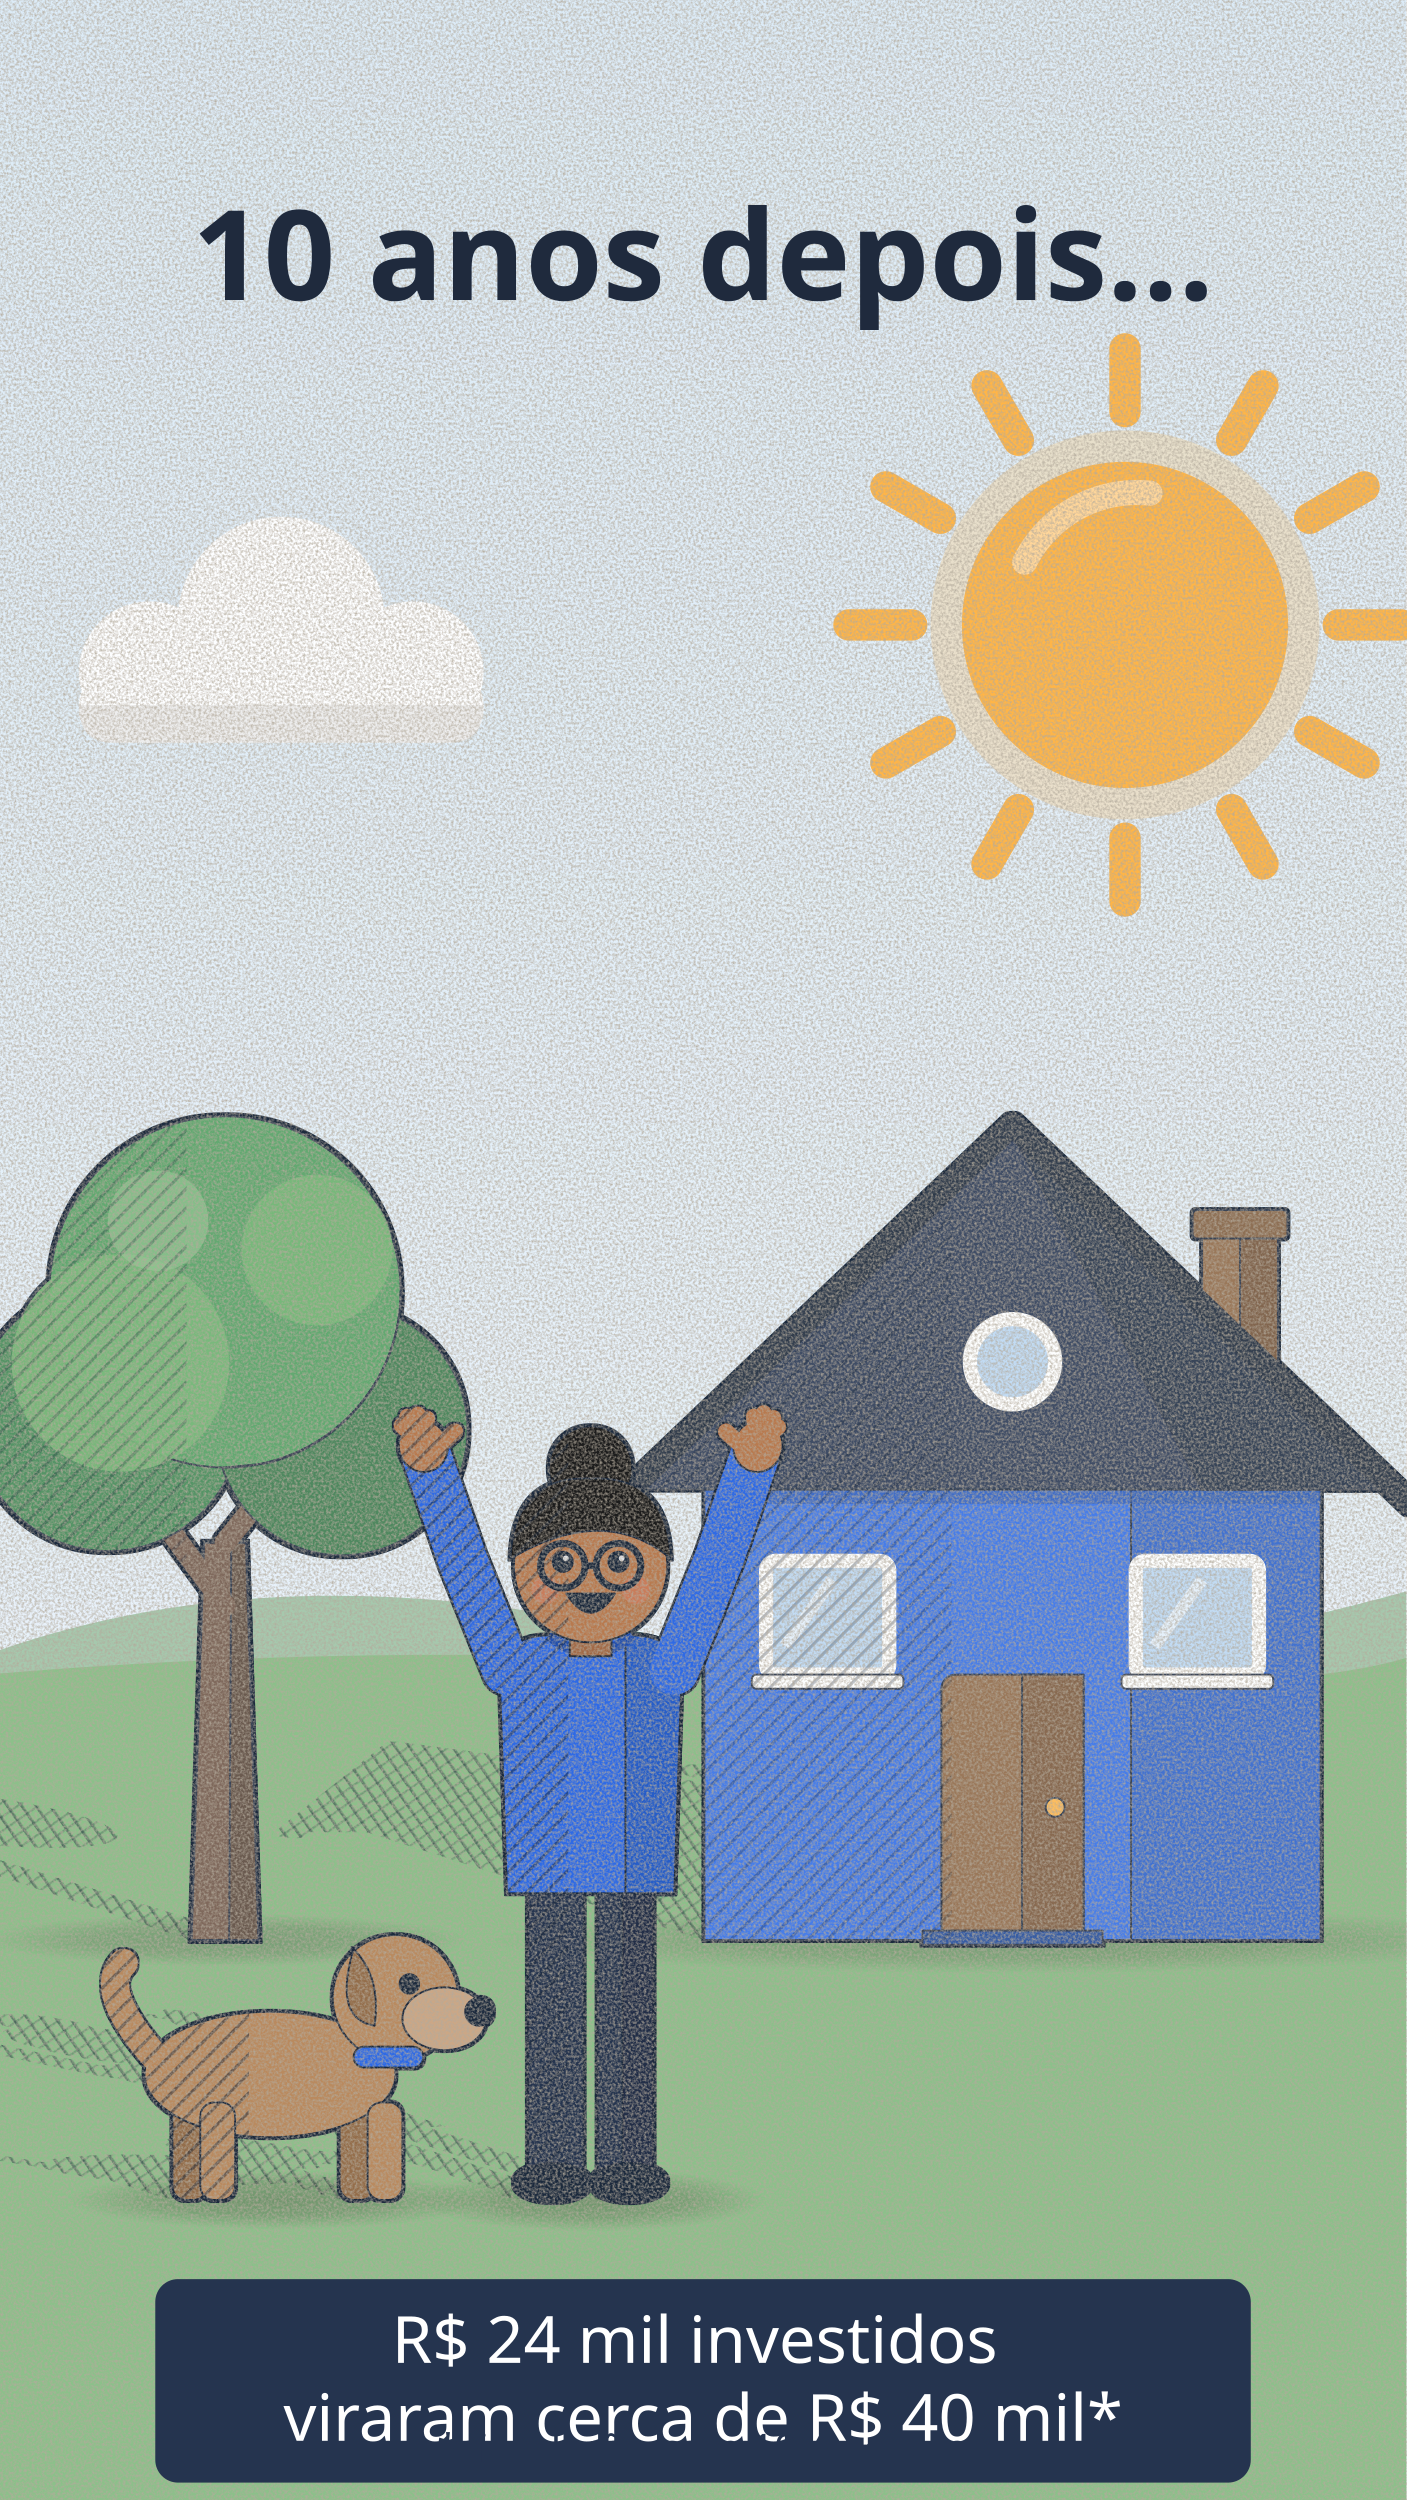
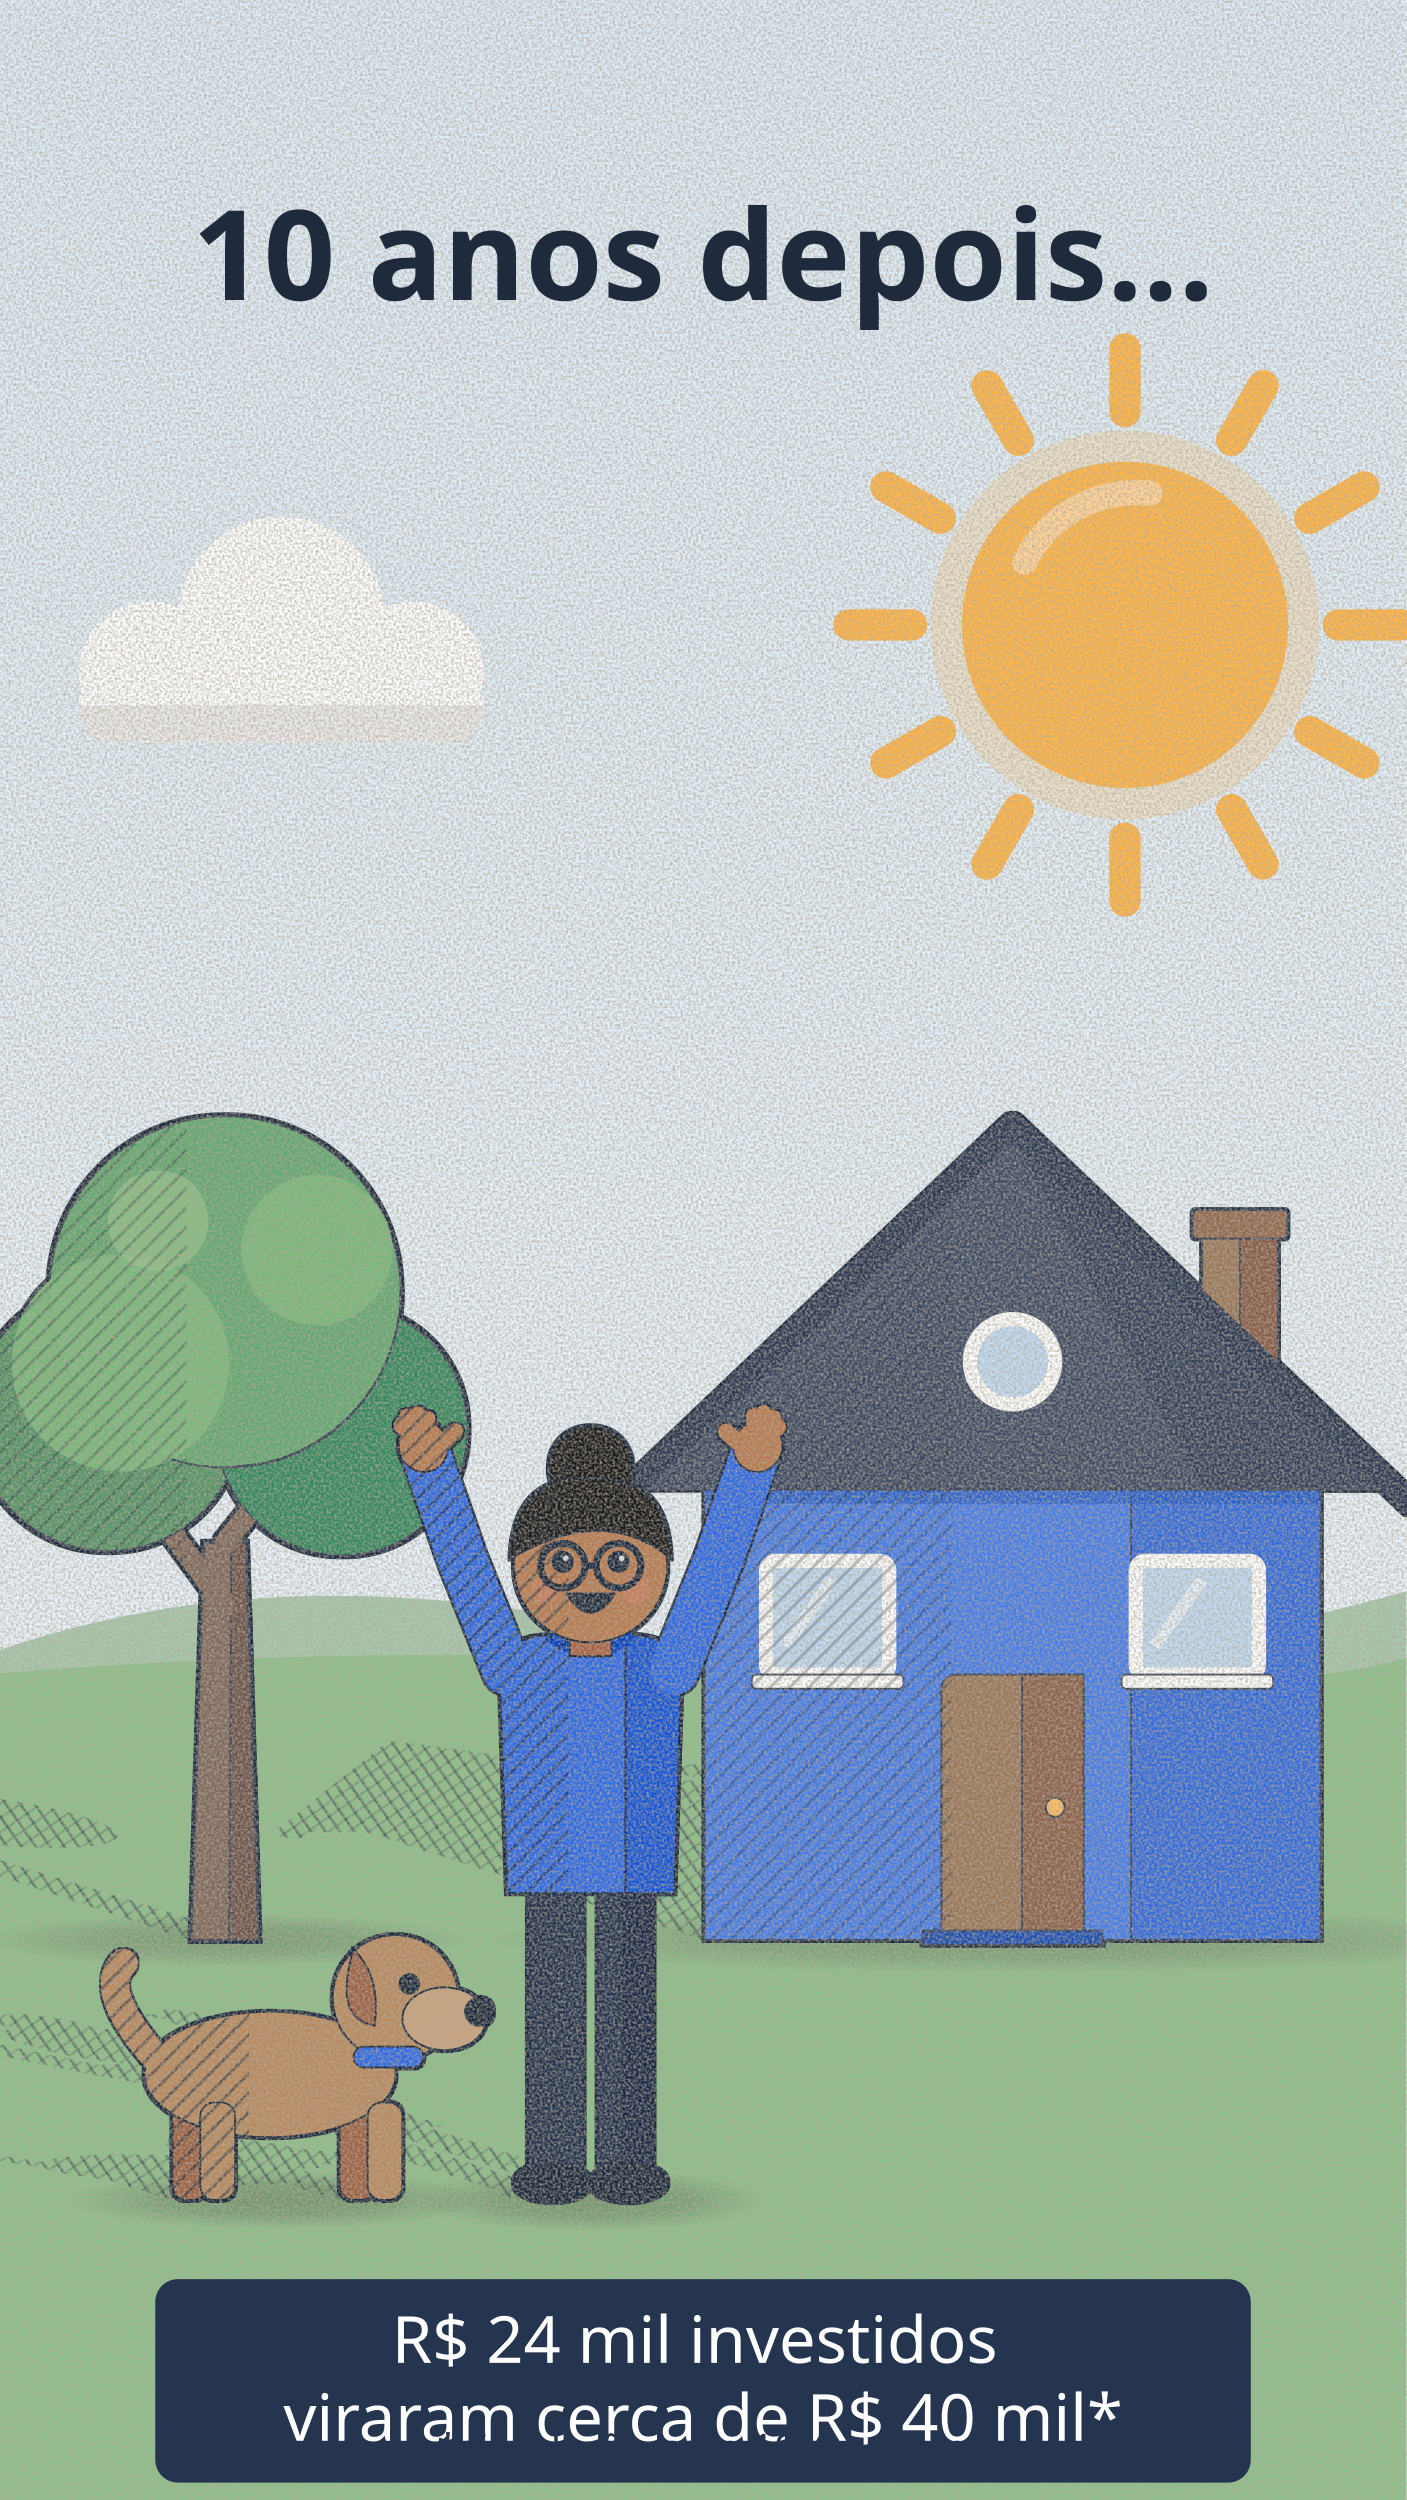
<svg xmlns="http://www.w3.org/2000/svg" width="720" height="1280" viewBox="0 0 720 1280">
  <defs>
    <linearGradient id="sky" x1="0" y1="0" x2="0" y2="1">
      <stop offset="0" stop-color="#DCEBF7" />
      <stop offset="1" stop-color="#EEF5FB" />
    </linearGradient>
    <radialGradient id="cshadow">
      <stop offset="0" stop-color="rgb(40,30,30)" stop-opacity="0.27" />
      <stop offset="0.55" stop-color="rgb(40,30,30)" stop-opacity="0.198" />
      <stop offset="1" stop-color="rgb(40,30,30)" stop-opacity="0" />
    </radialGradient>
    <filter id="hazeFar" color-interpolation-filters="sRGB">
      <feColorMatrix type="matrix" values="0.68 0 0 0 0.299 0 0.68 0 0 0.307 0 0 0.68 0 0.315 0 0 0 1 0" />
    </filter>
    <filter id="hazeMid" color-interpolation-filters="sRGB">
      <feColorMatrix type="matrix" values="0.87 0 0 0 0.121 0 0.87 0 0 0.125 0 0 0.87 0 0.128 0 0 0 1 0" />
    </filter>
-     <linearGradient id="lgShade" x1="1" y1="0" x2="0" y2="0.35">
+     <linearGradient id="lgLight" x1="1" y1="0" x2="0" y2="0.35">
      <stop offset="0" stop-color="#FFF4DE" stop-opacity="0.156" />
      <stop offset="0.42" stop-color="#FFF4DE" stop-opacity="0" />
+     </linearGradient>
+     <linearGradient id="lgShade" x1="1" y1="0" x2="0" y2="0.35">
      <stop offset="0.6" stop-color="rgb(40,30,30)" stop-opacity="0" />
      <stop offset="1" stop-color="rgb(40,30,30)" stop-opacity="0.300" />
    </linearGradient>
    <linearGradient id="lgAO" x1="0" y1="0" x2="0" y2="1">
      <stop offset="0.72" stop-color="rgb(40,30,30)" stop-opacity="0" />
      <stop offset="1" stop-color="rgb(40,30,30)" stop-opacity="0.192" />
    </linearGradient>
    <filter id="toWhite" color-interpolation-filters="sRGB">
      <feColorMatrix values="0 0 0 0 1 0 0 0 0 1 0 0 0 0 1 0 0 0 1 0" />
    </filter>
    <filter id="castF" x="-30%" y="-30%" width="160%" height="160%" color-interpolation-filters="sRGB">
      <feColorMatrix values="0 0 0 0 0.157 0 0 0 0 0.118 0 0 0 0 0.118 0 0 0 1 0" />
      <feGaussianBlur stdDeviation="3.8" />
    </filter>
    <clipPath id="groundClip">
      <rect y="844.8" width="720" height="1280" />
    </clipPath>
    <radialGradient id="glow" cx="0.8" cy="0.15" r="0.75">
      <stop offset="0" stop-color="#FFF4DE" stop-opacity="0.330" />
      <stop offset="1" stop-color="#FFF4DE" stop-opacity="0" />
    </radialGradient>
    <linearGradient id="falloff" x1="1" y1="0" x2="0" y2="0">
      <stop offset="0.35" stop-color="rgb(40,30,30)" stop-opacity="0" />
      <stop offset="1" stop-color="rgb(40,30,30)" stop-opacity="0.078" />
    </linearGradient>
    <pattern id="hatchP" width="7" height="7" patternUnits="userSpaceOnUse" patternTransform="rotate(45)">
      <rect x="0" y="0" width="1.5" height="7" fill="#1F2A3D" fill-opacity="0.5" />
    </pattern>
    <pattern id="hatchC" width="6" height="6" patternUnits="userSpaceOnUse" patternTransform="rotate(-35)">
      <rect x="0" y="0" width="1.4" height="6" fill="#1F2A3D" fill-opacity="0.42" />
      <rect x="0" y="0" width="6" height="1.2" fill="#1F2A3D" fill-opacity="0.22" />
    </pattern>
    <radialGradient id="vignette" cx="0.5" cy="0.5" r="0.75">
      <stop offset="0.6" stop-color="rgb(40,30,30)" stop-opacity="0" />
      <stop offset="1" stop-color="rgb(40,30,30)" stop-opacity="0.102" />
    </radialGradient>
  </defs>
  <rect width="720" height="1280" fill="url(#sky)" />
  <path d="M0 844.8 Q144 794.8 324 834.8 T720 814.8 L720 1280 L0 1280 Z" fill="#6FA56E" fill-opacity="0.55" stroke-opacity="0.55" />
  <path d="M0 856.8 Q216 838.8 432 854.8 T720 848.8 L720 1280 L0 1280 Z" fill="#8CC08A" />
  <mask id="castM" maskUnits="userSpaceOnUse" x="0" y="0" width="720" height="1280">
    <g filter="url(#toWhite)">
      <use href="#b_casa" transform="translate(518.4 993.3) matrix(1 0 0.750 0.24 0 0) scale(2.427)" />
      <use href="#b_arv" transform="translate(115.2 993.3) matrix(1 0 0.750 0.24 0 0) scale(2.141)" />
      <use href="#b_eu" transform="translate(302.4 1126.4) matrix(1 0 0.750 0.24 0 0) scale(3.569)" />
      <use href="#b_rex" transform="translate(141.8 1126.4) matrix(1 0 0.750 0.24 0 0) scale(3.569)" />
    </g>
  </mask>
  <g clip-path="url(#groundClip)">
    <rect width="720" height="1280" fill="url(#hatchC)" mask="url(#castM)" />
  </g>
-   <g id="sol" transform="translate(576.0 464.5) scale(3.212)">
-     <g id="b_sol">
-       <circle cx="0" cy="-45" r="31" fill="#FFB547" fill-opacity="0.25" stroke-opacity="0.25" />
-       <path d="M34 -45 L44 -45" stroke="#FFB547" stroke-width="5" stroke-linecap="round" />
-       <path d="M29.44 -28 L38.11 -23" stroke="#FFB547" stroke-width="5" stroke-linecap="round" />
-       <path d="M17 -15.56 L22 -6.89" stroke="#FFB547" stroke-width="5" stroke-linecap="round" />
-       <path d="M0 -11 L0 -1" stroke="#FFB547" stroke-width="5" stroke-linecap="round" />
-       <path d="M-17 -15.56 L-22 -6.89" stroke="#FFB547" stroke-width="5" stroke-linecap="round" />
-       <path d="M-29.44 -28 L-38.11 -23" stroke="#FFB547" stroke-width="5" stroke-linecap="round" />
-       <path d="M-34 -45 L-44 -45" stroke="#FFB547" stroke-width="5" stroke-linecap="round" />
-       <path d="M-29.44 -62 L-38.11 -67" stroke="#FFB547" stroke-width="5" stroke-linecap="round" />
-       <path d="M-17 -74.44 L-22 -83.11" stroke="#FFB547" stroke-width="5" stroke-linecap="round" />
-       <path d="M0 -79 L0 -89" stroke="#FFB547" stroke-width="5" stroke-linecap="round" />
-       <path d="M17 -74.44 L22 -83.11" stroke="#FFB547" stroke-width="5" stroke-linecap="round" />
-       <path d="M29.44 -62 L38.11 -67" stroke="#FFB547" stroke-width="5" stroke-linecap="round" />
-       <circle cx="0" cy="-45" r="26" fill="#FFB547" />
-       <path d="M-16 -55 A20 20 0 0 1 4 -66" stroke="#ffd69a" stroke-width="4" fill="none" stroke-linecap="round" />
-     </g>
-   </g>
-   <g id="nuvem" transform="translate(144.0 380.2) scale(2.409)">
-     <g id="b_nuvem">
-       <g fill="#FFFFFF" opacity="0.94">
-         <circle cx="-28" cy="-15" r="15" />
-         <circle cx="0" cy="-26" r="22" />
-         <circle cx="28" cy="-15" r="15" />
-         <rect x="-43" y="-15" width="86" height="15" rx="7" />
-       </g>
-       <path d="M-43 -8 Q-43 0 -36 0 L36 0 Q43 0 43 -8 Z" fill="#ebebeb" fill-opacity="0.9" stroke-opacity="0.9" />
+   <g style="isolation: isolate;">
+     <g id="sol" transform="translate(576.0 464.5) scale(3.212)">
+       <g id="b_sol">
+         <circle cx="0" cy="-45" r="31" fill="#FFB547" fill-opacity="0.25" stroke-opacity="0.25" />
+         <path d="M34 -45 L44 -45" stroke="#FFB547" stroke-width="5" stroke-linecap="round" />
+         <path d="M29.44 -28 L38.11 -23" stroke="#FFB547" stroke-width="5" stroke-linecap="round" />
+         <path d="M17 -15.56 L22 -6.89" stroke="#FFB547" stroke-width="5" stroke-linecap="round" />
+         <path d="M0 -11 L0 -1" stroke="#FFB547" stroke-width="5" stroke-linecap="round" />
+         <path d="M-17 -15.56 L-22 -6.89" stroke="#FFB547" stroke-width="5" stroke-linecap="round" />
+         <path d="M-29.44 -28 L-38.11 -23" stroke="#FFB547" stroke-width="5" stroke-linecap="round" />
+         <path d="M-34 -45 L-44 -45" stroke="#FFB547" stroke-width="5" stroke-linecap="round" />
+         <path d="M-29.44 -62 L-38.11 -67" stroke="#FFB547" stroke-width="5" stroke-linecap="round" />
+         <path d="M-17 -74.44 L-22 -83.11" stroke="#FFB547" stroke-width="5" stroke-linecap="round" />
+         <path d="M0 -79 L0 -89" stroke="#FFB547" stroke-width="5" stroke-linecap="round" />
+         <path d="M17 -74.44 L22 -83.11" stroke="#FFB547" stroke-width="5" stroke-linecap="round" />
+         <path d="M29.44 -62 L38.11 -67" stroke="#FFB547" stroke-width="5" stroke-linecap="round" />
+         <circle cx="0" cy="-45" r="26" fill="#FFB547" />
+         <path d="M-16 -55 A20 20 0 0 1 4 -66" stroke="#FFD397" stroke-width="4" fill="none" stroke-linecap="round" />
+       </g>
+     </g>
+   </g>
+   <g style="isolation: isolate;">
+     <g id="nuvem" transform="translate(144.0 380.2) scale(2.409)">
+       <g id="b_nuvem">
+         <g fill="#FFFFFF" opacity="0.94">
+           <circle cx="-28" cy="-15" r="15" />
+           <circle cx="0" cy="-26" r="22" />
+           <circle cx="28" cy="-15" r="15" />
+           <rect x="-43" y="-15" width="86" height="15" rx="7" />
+         </g>
+         <path d="M-43 -8 Q-43 0 -36 0 L36 0 Q43 0 43 -8 Z" fill="#E8E8E8" fill-opacity="0.9" stroke-opacity="0.9" />
+       </g>
    </g>
  </g>
  <g transform="translate(518.4 993.3) scale(2.427)" filter="url(#hazeMid)">
    <ellipse cx="0" cy="0" rx="110.0" ry="7.0" fill="url(#cshadow)" />
  </g>
-   <filter id="ol_casa" x="-15%" y="-15%" width="130%" height="130%">
-     <feMorphology in="SourceAlpha" operator="dilate" radius="0.989" result="d" />
-     <feFlood flood-color="#1F2A3D" />
-     <feComposite in2="d" operator="in" result="o" />
-     <feMerge>
-       <feMergeNode in="o" />
-       <feMergeNode in="SourceGraphic" />
-     </feMerge>
-   </filter>
-   <g filter="url(#ol_casa)">
-     <g id="casa" transform="translate(518.4 993.3) scale(2.427)" filter="url(#hazeMid)">
-       <g id="b_casa">
-         <g stroke="#1F2A3D" stroke-width="0.412" stroke-linejoin="round">
-           <rect x="40" y="-150" width="16" height="32" rx="0" fill="#8E6542" />
-           <rect x="48" y="-150" width="8" height="32" rx="0" fill="#725135" />
-           <rect x="38" y="-154" width="20" height="6" rx="1" fill="#805b3b" />
-           <rect x="-65" y="-100" width="130" height="100" rx="0" fill="#2E6BE6" />
-           <rect x="25" y="-100" width="40" height="100" rx="0" fill="#285eca" />
-           <path d="M-65 -100 L65 -100 L65 -92 L-65 -92 Z" fill="#214da6" fill-opacity="0.6" stroke-opacity="0.6" stroke="none" />
-           <path d="M-80 -95 L0 -170 L80 -95 Z" fill="#25344F" />
-           <path d="M0 -170 L80 -95 L40 -95 Z" fill="#1e2b41" />
-           <path d="M-84 -92 L0 -172 L84 -92" stroke="#1a2437" stroke-width="5" fill="none" stroke-linejoin="round" stroke-linecap="round" />
-           <rect x="-15" y="-56" width="30" height="56" rx="3" fill="#8E6542" />
-           <rect x="2" y="-56" width="13" height="56" rx="0" fill="#795638" />
-           <circle cx="9" cy="-28" r="2" fill="#FFB547" />
-           <rect x="-19" y="-2" width="38" height="3" rx="0" fill="#1e4696" />
-           <rect x="-52" y="-80" width="26" height="24" rx="2" fill="#BCD7F2" stroke="#FFFFFF" stroke-width="3" />
-           <path d="M-48 -62 L-38 -76" stroke="#FFFFFF" stroke-width="2.5" fill-opacity="0.6" stroke-opacity="0.6" />
-           <rect x="-55" y="-56" width="32" height="3" rx="1" fill="#FFFFFF" />
-           <rect x="26" y="-80" width="26" height="24" rx="2" fill="#BCD7F2" stroke="#FFFFFF" stroke-width="3" />
-           <path d="M30 -62 L40 -76" stroke="#FFFFFF" stroke-width="2.5" fill-opacity="0.6" stroke-opacity="0.6" />
-           <rect x="23" y="-56" width="32" height="3" rx="1" fill="#FFFFFF" />
-           <circle cx="0" cy="-122" r="9" fill="#BCD7F2" stroke="#FFFFFF" stroke-width="3" />
-         </g>
-       </g>
-     </g>
-   </g>
-   <mask id="mk_casa" maskUnits="userSpaceOnUse" x="246.6" y="483.7" width="543.6" height="509.6">
-     <use href="#b_casa" transform="translate(518.4 993.3) scale(2.427)" filter="url(#toWhite)" />
-   </mask>
-   <g mask="url(#mk_casa)" opacity="0.6">
-     <rect x="246.6" y="483.7" width="240.7" height="509.6" fill="url(#hatchP)" />
+   <g style="isolation: isolate;">
+     <filter id="ol_casa" x="-15%" y="-15%" width="130%" height="130%">
+       <feMorphology in="SourceAlpha" operator="dilate" radius="0.989" result="d" />
+       <feFlood flood-color="#1F2A3D" />
+       <feComposite in2="d" operator="in" result="o" />
+       <feMerge>
+         <feMergeNode in="o" />
+         <feMergeNode in="SourceGraphic" />
+       </feMerge>
+     </filter>
+     <g filter="url(#ol_casa)">
+       <g id="casa" transform="translate(518.4 993.3) scale(2.427)" filter="url(#hazeMid)">
+         <g id="b_casa">
+           <g stroke="#1F2A3D" stroke-width="0.412" stroke-linejoin="round">
+             <rect x="40" y="-150" width="16" height="32" rx="0" fill="#8E6542" />
+             <rect x="48" y="-150" width="8" height="32" rx="0" fill="#794630" />
+             <rect x="38" y="-154" width="20" height="6" rx="1" fill="#845538" />
+             <rect x="-65" y="-100" width="130" height="100" rx="0" fill="#2E6BE6" />
+             <rect x="25" y="-100" width="40" height="100" rx="0" fill="#1957D7" />
+             <path d="M-65 -100 L65 -100 L65 -92 L-65 -92 Z" fill="#003EBC" fill-opacity="0.6" stroke-opacity="0.6" stroke="none" />
+             <path d="M-80 -95 L0 -170 L80 -95 Z" fill="#25344F" />
+             <path d="M0 -170 L80 -95 L40 -95 Z" fill="#182743" />
+             <path d="M-84 -92 L0 -172 L84 -92" stroke="#101F3B" stroke-width="5" fill="none" stroke-linejoin="round" stroke-linecap="round" />
+             <rect x="-15" y="-56" width="30" height="56" rx="3" fill="#8E6542" />
+             <rect x="2" y="-56" width="13" height="56" rx="0" fill="#7E4E34" />
+             <circle cx="9" cy="-28" r="2" fill="#FFB547" />
+             <rect x="-19" y="-2" width="38" height="3" rx="0" fill="#0036A9" />
+             <rect x="-52" y="-80" width="26" height="24" rx="2" fill="#BCD7F2" stroke="#FFFFFF" stroke-width="3" />
+             <path d="M-48 -62 L-38 -76" stroke="#FFFFFF" stroke-width="2.5" fill-opacity="0.6" stroke-opacity="0.6" />
+             <rect x="-55" y="-56" width="32" height="3" rx="1" fill="#FFFFFF" />
+             <rect x="26" y="-80" width="26" height="24" rx="2" fill="#BCD7F2" stroke="#FFFFFF" stroke-width="3" />
+             <path d="M30 -62 L40 -76" stroke="#FFFFFF" stroke-width="2.5" fill-opacity="0.6" stroke-opacity="0.6" />
+             <rect x="23" y="-56" width="32" height="3" rx="1" fill="#FFFFFF" />
+             <circle cx="0" cy="-122" r="9" fill="#BCD7F2" stroke="#FFFFFF" stroke-width="3" />
+           </g>
+         </g>
+       </g>
+     </g>
+     <mask id="mk_casa" maskUnits="userSpaceOnUse" x="246.6" y="483.7" width="543.6" height="509.6">
+       <use href="#b_casa" transform="translate(518.4 993.3) scale(2.427)" filter="url(#toWhite)" />
+     </mask>
+     <g mask="url(#mk_casa)" opacity="0.6">
+       <rect x="246.6" y="483.7" width="240.7" height="509.6" fill="url(#hatchP)" />
+     </g>
  </g>
  <g transform="translate(115.2 993.3) scale(2.141)" filter="url(#hazeMid)">
    <ellipse cx="0" cy="0" rx="57.5" ry="6.3" fill="url(#cshadow)" />
  </g>
-   <filter id="ol_arv" x="-15%" y="-15%" width="130%" height="130%">
-     <feMorphology in="SourceAlpha" operator="dilate" radius="1.121" result="d" />
-     <feFlood flood-color="#1F2A3D" />
-     <feComposite in2="d" operator="in" result="o" />
-     <feMerge>
-       <feMergeNode in="o" />
-       <feMergeNode in="SourceGraphic" />
-     </feMerge>
-   </filter>
-   <g filter="url(#ol_arv)">
-     <g id="arv" transform="translate(115.2 993.3) scale(2.141)" filter="url(#hazeMid)">
-       <g id="b_arv">
-         <g stroke="#1F2A3D" stroke-width="0.467" stroke-linejoin="round">
-           <path d="M-8 0 L-5 -95 L5 -95 L8 0 Z" fill="#6E5444" />
-           <path d="M1 0 L1.5 -95 L5 -95 L8 0 Z" fill="#584336" />
-           <path d="M0 -80 L-22 -110 M0 -95 L20 -120" stroke="#6E5444" stroke-width="5" stroke-linecap="round" />
-           <circle cx="-28" cy="-125" r="32" fill="#3D8550" />
-           <circle cx="28" cy="-122" r="30" fill="#377848" />
-           <circle cx="0" cy="-155" r="42" fill="#4E9E5C" />
-           <path d="M0 -113 A42 42 0 0 0 42 -155 A42 42 0 0 1 10 -114 Z" fill="#458b51" />
-           <circle cx="-25" cy="-138" r="26" fill="#6BB36A" fill-opacity="0.9" stroke-opacity="0.9" stroke="none" />
-           <circle cx="-16" cy="-172" r="12" fill="#86c185" fill-opacity="0.7" stroke-opacity="0.7" stroke="none" />
-           <circle cx="22" cy="-165" r="18" fill="#6BB36A" fill-opacity="0.8" stroke-opacity="0.8" stroke="none" />
-         </g>
-       </g>
-     </g>
-   </g>
-   <mask id="mk_arv" maskUnits="userSpaceOnUse" x="-57.2" y="466.5" width="344.7" height="526.7">
-     <use href="#b_arv" transform="translate(115.2 993.3) scale(2.141)" filter="url(#toWhite)" />
-   </mask>
-   <g mask="url(#mk_arv)" opacity="0.6">
-     <rect x="-57.2" y="466.5" width="152.7" height="526.7" fill="url(#hatchP)" />
+   <g style="isolation: isolate;">
+     <filter id="ol_arv" x="-15%" y="-15%" width="130%" height="130%">
+       <feMorphology in="SourceAlpha" operator="dilate" radius="1.121" result="d" />
+       <feFlood flood-color="#1F2A3D" />
+       <feComposite in2="d" operator="in" result="o" />
+       <feMerge>
+         <feMergeNode in="o" />
+         <feMergeNode in="SourceGraphic" />
+       </feMerge>
+     </filter>
+     <g filter="url(#ol_arv)">
+       <g id="arv" transform="translate(115.2 993.3) scale(2.141)" filter="url(#hazeMid)">
+         <g id="b_arv">
+           <g stroke="#1F2A3D" stroke-width="0.467" stroke-linejoin="round">
+             <path d="M-8 0 L-5 -95 L5 -95 L8 0 Z" fill="#6E5444" />
+             <path d="M1 0 L1.5 -95 L5 -95 L8 0 Z" fill="#5A3C33" />
+             <path d="M0 -80 L-22 -110 M0 -95 L20 -120" stroke="#6E5444" stroke-width="5" stroke-linecap="round" />
+             <circle cx="-28" cy="-125" r="32" fill="#3D8550" />
+             <circle cx="28" cy="-122" r="30" fill="#19784A" />
+             <circle cx="0" cy="-155" r="42" fill="#4E9E5C" />
+             <path d="M0 -113 A42 42 0 0 0 42 -155 A42 42 0 0 1 10 -114 Z" fill="#1A8C54" />
+             <circle cx="-25" cy="-138" r="26" fill="#6BB36A" fill-opacity="0.9" stroke-opacity="0.9" stroke="none" />
+             <circle cx="-16" cy="-172" r="12" fill="#86BF79" fill-opacity="0.7" stroke-opacity="0.7" stroke="none" />
+             <circle cx="22" cy="-165" r="18" fill="#6BB36A" fill-opacity="0.8" stroke-opacity="0.8" stroke="none" />
+           </g>
+         </g>
+       </g>
+     </g>
+     <mask id="mk_arv" maskUnits="userSpaceOnUse" x="-57.2" y="466.5" width="344.7" height="526.7">
+       <use href="#b_arv" transform="translate(115.2 993.3) scale(2.141)" filter="url(#toWhite)" />
+     </mask>
+     <g mask="url(#mk_arv)" opacity="0.6">
+       <rect x="-57.2" y="466.5" width="152.7" height="526.7" fill="url(#hatchP)" />
+     </g>
  </g>
  <g transform="translate(302.4 1126.4) scale(3.569)">
    <ellipse cx="0" cy="0" rx="25.0" ry="4.5" fill="url(#cshadow)" />
  </g>
-   <filter id="ol_eu" x="-15%" y="-15%" width="130%" height="130%">
-     <feMorphology in="SourceAlpha" operator="dilate" radius="0.673" result="d" />
-     <feFlood flood-color="#1F2A3D" />
-     <feComposite in2="d" operator="in" result="o" />
-     <feMerge>
-       <feMergeNode in="o" />
-       <feMergeNode in="SourceGraphic" />
-     </feMerge>
-   </filter>
-   <g filter="url(#ol_eu)">
-     <g id="eu" transform="translate(302.4 1126.4) scale(3.569)">
-       <g id="b_eu">
-         <g stroke="#1F2A3D" stroke-width="0.280" stroke-linejoin="round">
-           <g transform="scale(1 1)">
-             <rect x="-9" y="-47" width="8" height="45" rx="3" fill="#25344F" />
-             <rect x="1" y="-47" width="8" height="45" rx="3" fill="#25344F" />
-             <rect x="4.6" y="-47" width="4.4" height="45" rx="2" fill="#212e46" />
-             <ellipse cx="-5.5" cy="-2.5" rx="5.5" ry="2.8" fill="#1F2A3D" />
-             <ellipse cx="5.5" cy="-2.5" rx="5.5" ry="2.8" fill="#1F2A3D" />
-             <path d="M-13 -74 Q-13 -81 -6 -81 L6 -81 Q13 -81 13 -74 L12 -44 L-12 -44 Z" fill="#2E6BE6" />
-             <path d="M5 -81 L6 -81 Q13 -81 13 -74 L12 -44 L5 -44 Z" fill="#285dc8" />
-             <path d="M-6 -81 Q0 -76 6 -81" stroke="#2350ad" stroke-width="1.5" fill="none" />
-           </g>
-           <g transform="translate(0 0) scale(1) rotate(0 0 -82)">
-             <rect x="-3" y="-85" width="6" height="7" fill="#a26b46" />
-             <circle cx="0" cy="-105" r="6" fill="#1E1A1A" />
-             <circle cx="0" cy="-91" r="11" fill="#B87A50" />
-             <path d="M-11.5 -92 Q-11 -104 0 -103.5 Q11 -104 11.5 -92 Q2 -100 -11.5 -92 Z" fill="#1E1A1A" />
-             <circle cx="-4" cy="-91.55" r="1.45" fill="#1F2A3D" />
-             <circle cx="-3.55" cy="-92.05" r="0.42" fill="#FFFFFF" fill-opacity="0.85" stroke-opacity="0.85" stroke="none" />
-             <circle cx="4" cy="-91.55" r="1.45" fill="#1F2A3D" />
-             <circle cx="4.45" cy="-92.05" r="0.42" fill="#FFFFFF" fill-opacity="0.85" stroke-opacity="0.85" stroke="none" />
-             <path d="M-3.5 -87 Q0 -81.5 3.5 -87 Z" fill="#1F2A3D" />
-             <circle cx="-6.5" cy="-87.5" r="2" fill="#E9806E" fill-opacity="0.35" stroke-opacity="0.35" stroke="none" />
-             <circle cx="6.5" cy="-87.5" r="2" fill="#E9806E" fill-opacity="0.35" stroke-opacity="0.35" stroke="none" />
-             <g stroke="#1F2A3D" stroke-width="1" fill="none">
-               <circle cx="-4" cy="-91" r="3.2" />
-               <circle cx="4" cy="-91" r="3.2" />
-               <path d="M-0.8 -91 L0.8 -91" />
+   <g style="isolation: isolate;">
+     <filter id="ol_eu" x="-15%" y="-15%" width="130%" height="130%">
+       <feMorphology in="SourceAlpha" operator="dilate" radius="0.673" result="d" />
+       <feFlood flood-color="#1F2A3D" />
+       <feComposite in2="d" operator="in" result="o" />
+       <feMerge>
+         <feMergeNode in="o" />
+         <feMergeNode in="SourceGraphic" />
+       </feMerge>
+     </filter>
+     <g filter="url(#ol_eu)">
+       <g id="eu" transform="translate(302.4 1126.4) scale(3.569)">
+         <g id="b_eu">
+           <g stroke="#1F2A3D" stroke-width="0.280" stroke-linejoin="round">
+             <g transform="scale(1 1)">
+               <rect x="-9" y="-47" width="8" height="45" rx="3" fill="#25344F" />
+               <rect x="1" y="-47" width="8" height="45" rx="3" fill="#25344F" />
+               <rect x="4.6" y="-47" width="4.4" height="45" rx="2" fill="#1C2B47" />
+               <ellipse cx="-5.5" cy="-2.5" rx="5.5" ry="2.8" fill="#1F2A3D" />
+               <ellipse cx="5.5" cy="-2.5" rx="5.5" ry="2.8" fill="#1F2A3D" />
+               <path d="M-13 -74 Q-13 -81 -6 -81 L6 -81 Q13 -81 13 -74 L12 -44 L-12 -44 Z" fill="#2E6BE6" />
+               <path d="M5 -81 L6 -81 Q13 -81 13 -74 L12 -44 L5 -44 Z" fill="#1755D6" />
+               <path d="M-6 -81 Q0 -76 6 -81" stroke="#0041C5" stroke-width="1.5" fill="none" />
+             </g>
+             <g transform="translate(0 0) scale(1) rotate(0 0 -82)">
+               <rect x="-3" y="-85" width="6" height="7" fill="#A86344" />
+               <circle cx="0" cy="-105" r="6" fill="#1E1A1A" />
+               <circle cx="0" cy="-91" r="11" fill="#B87A50" />
+               <path d="M-11.5 -92 Q-11 -104 0 -103.5 Q11 -104 11.5 -92 Q2 -100 -11.5 -92 Z" fill="#1E1A1A" />
+               <circle cx="-4" cy="-91.55" r="1.45" fill="#1F2A3D" />
+               <circle cx="-3.55" cy="-92.05" r="0.42" fill="#FFFFFF" fill-opacity="0.85" stroke-opacity="0.85" stroke="none" />
+               <circle cx="4" cy="-91.55" r="1.45" fill="#1F2A3D" />
+               <circle cx="4.45" cy="-92.05" r="0.42" fill="#FFFFFF" fill-opacity="0.85" stroke-opacity="0.85" stroke="none" />
+               <path d="M-3.5 -87 Q0 -81.5 3.5 -87 Z" fill="#1F2A3D" />
+               <circle cx="-6.5" cy="-87.5" r="2" fill="#E9806E" fill-opacity="0.35" stroke-opacity="0.35" stroke="none" />
+               <circle cx="6.5" cy="-87.5" r="2" fill="#E9806E" fill-opacity="0.35" stroke-opacity="0.35" stroke="none" />
+               <g stroke="#1F2A3D" stroke-width="1" fill="none">
+                 <circle cx="-4" cy="-91" r="3.2" />
+                 <circle cx="4" cy="-91" r="3.2" />
+                 <path d="M-0.8 -91 L0.8 -91" />
+               </g>
+             </g>
+             <g transform="scale(1 1)">
+               <path d="M-12 -76 L-18.35 -91.77 L-23.58 -106.89" stroke="#2E6BE6" fill="none" stroke-linecap="round" stroke-linejoin="round" stroke-width="7" />
+               <g transform="translate(-23.58 -106.89) rotate(-109.1)">
+                 <ellipse cx="1.3" cy="0" rx="3.7" ry="3.5" fill="#B87A50" />
+                 <path d="M3 -0.86 L5.14 -1.95" stroke="#B87A50" stroke-width="2.25" stroke-linecap="round" />
+                 <path d="M3 -0.3 L6.06 -0.78" stroke="#B87A50" stroke-width="2.25" stroke-linecap="round" />
+                 <path d="M3 0.3 L5.86 0.75" stroke="#B87A50" stroke-width="2.25" stroke-linecap="round" />
+                 <path d="M3 0.86 L4.87 1.82" stroke="#B87A50" stroke-width="2.25" stroke-linecap="round" />
+                 <path d="M0.6 2.2 L1.8 5" stroke="#B87A50" stroke-width="2.3" stroke-linecap="round" />
+               </g>
+               <path d="M12 -76 L18.35 -91.77 L23.58 -106.89" stroke="#2E6BE6" fill="none" stroke-linecap="round" stroke-linejoin="round" stroke-width="7" />
+               <g transform="translate(23.58 -106.89) rotate(-70.9)">
+                 <ellipse cx="1.3" cy="0" rx="3.7" ry="3.5" fill="#B87A50" />
+                 <path d="M3 -0.86 L5.14 -1.95" stroke="#B87A50" stroke-width="2.25" stroke-linecap="round" />
+                 <path d="M3 -0.3 L6.06 -0.78" stroke="#B87A50" stroke-width="2.25" stroke-linecap="round" />
+                 <path d="M3 0.3 L5.86 0.75" stroke="#B87A50" stroke-width="2.25" stroke-linecap="round" />
+                 <path d="M3 0.86 L4.87 1.82" stroke="#B87A50" stroke-width="2.25" stroke-linecap="round" />
+                 <path d="M0.6 -2.2 L1.8 -5" stroke="#B87A50" stroke-width="2.3" stroke-linecap="round" />
+               </g>
            </g>
          </g>
-           <g transform="scale(1 1)">
-             <path d="M-12 -76 L-18.35 -91.77 L-23.58 -106.89" stroke="#2E6BE6" fill="none" stroke-linecap="round" stroke-linejoin="round" stroke-width="7" />
-             <g transform="translate(-23.58 -106.89) rotate(-109.1)">
-               <ellipse cx="1.3" cy="0" rx="3.7" ry="3.5" fill="#B87A50" />
-               <path d="M3 -0.86 L5.14 -1.95" stroke="#B87A50" stroke-width="2.25" stroke-linecap="round" />
-               <path d="M3 -0.3 L6.06 -0.78" stroke="#B87A50" stroke-width="2.25" stroke-linecap="round" />
-               <path d="M3 0.3 L5.86 0.75" stroke="#B87A50" stroke-width="2.25" stroke-linecap="round" />
-               <path d="M3 0.86 L4.87 1.82" stroke="#B87A50" stroke-width="2.25" stroke-linecap="round" />
-               <path d="M0.6 2.2 L1.8 5" stroke="#B87A50" stroke-width="2.3" stroke-linecap="round" />
-             </g>
-             <path d="M12 -76 L18.35 -91.77 L23.58 -106.89" stroke="#2E6BE6" fill="none" stroke-linecap="round" stroke-linejoin="round" stroke-width="7" />
-             <g transform="translate(23.58 -106.89) rotate(-70.9)">
-               <ellipse cx="1.3" cy="0" rx="3.7" ry="3.5" fill="#B87A50" />
-               <path d="M3 -0.86 L5.14 -1.95" stroke="#B87A50" stroke-width="2.25" stroke-linecap="round" />
-               <path d="M3 -0.3 L6.06 -0.78" stroke="#B87A50" stroke-width="2.25" stroke-linecap="round" />
-               <path d="M3 0.3 L5.86 0.75" stroke="#B87A50" stroke-width="2.25" stroke-linecap="round" />
-               <path d="M3 0.86 L4.87 1.82" stroke="#B87A50" stroke-width="2.25" stroke-linecap="round" />
-               <path d="M0.6 -2.2 L1.8 -5" stroke="#B87A50" stroke-width="2.3" stroke-linecap="round" />
+         </g>
+       </g>
+     </g>
+     <mask id="mk_eu" maskUnits="userSpaceOnUse" x="202.5" y="663.9" width="199.8" height="462.5">
+       <use href="#b_eu" transform="translate(302.4 1126.4) scale(3.569)" filter="url(#toWhite)" />
+     </mask>
+     <g mask="url(#mk_eu)" opacity="1">
+       <rect x="202.5" y="663.9" width="88.5" height="462.5" fill="url(#hatchP)" />
+     </g>
+   </g>
+   <g transform="translate(141.8 1126.4) scale(3.569)">
+     <ellipse cx="0" cy="0" rx="30.0" ry="4.2" fill="url(#cshadow)" />
+   </g>
+   <g style="isolation: isolate;">
+     <filter id="ol_rex" x="-15%" y="-15%" width="130%" height="130%">
+       <feMorphology in="SourceAlpha" operator="dilate" radius="0.673" result="d" />
+       <feFlood flood-color="#1F2A3D" />
+       <feComposite in2="d" operator="in" result="o" />
+       <feMerge>
+         <feMergeNode in="o" />
+         <feMergeNode in="SourceGraphic" />
+       </feMerge>
+     </filter>
+     <g filter="url(#ol_rex)">
+       <g id="rex" transform="translate(141.8 1126.4) scale(3.569)">
+         <g id="b_rex">
+           <g stroke="#1F2A3D" stroke-width="0.280" stroke-linejoin="round">
+             <g transform="scale(1 1)">
+               <rect x="-15" y="-14" width="5" height="14" rx="2" fill="#9E6245" />
+               <rect x="9" y="-14" width="5" height="14" rx="2" fill="#9E6245" />
+               <ellipse cx="-1" cy="-18" rx="18" ry="9" fill="#B98A5E" />
+               <path d="M-17 -20 Q-26 -30 -22 -34" stroke="#B98A5E" stroke-width="4" fill="none" stroke-linecap="round" />
+               <rect x="-11" y="-14" width="5" height="14" rx="2" fill="#B98A5E" />
+               <rect x="13" y="-14" width="5" height="14" rx="2" fill="#B98A5E" />
+               <circle cx="17" cy="-29" r="9" fill="#B98A5E" />
+               <ellipse cx="24" cy="-26" rx="6" ry="4.5" fill="#CAA27C" />
+               <circle cx="29" cy="-27" r="2" fill="#1F2A3D" />
+               <circle cx="19" cy="-31" r="1.4" fill="#1F2A3D" />
+               <path d="M11 -36 Q8 -26 14 -25 Q15 -32 11 -36 Z" fill="#9E6245" />
+               <rect x="11" y="-22" width="10" height="3" rx="1.5" fill="#2E6BE6" />
            </g>
          </g>
        </g>
      </g>
    </g>
-   </g>
-   <mask id="mk_eu" maskUnits="userSpaceOnUse" x="202.5" y="663.9" width="199.8" height="462.5">
-     <use href="#b_eu" transform="translate(302.4 1126.4) scale(3.569)" filter="url(#toWhite)" />
-   </mask>
-   <g mask="url(#mk_eu)" opacity="1">
-     <rect x="202.5" y="663.9" width="88.5" height="462.5" fill="url(#hatchP)" />
-   </g>
-   <g transform="translate(141.8 1126.4) scale(3.569)">
-     <ellipse cx="0" cy="0" rx="30.0" ry="4.2" fill="url(#cshadow)" />
-   </g>
-   <filter id="ol_rex" x="-15%" y="-15%" width="130%" height="130%">
-     <feMorphology in="SourceAlpha" operator="dilate" radius="0.673" result="d" />
-     <feFlood flood-color="#1F2A3D" />
-     <feComposite in2="d" operator="in" result="o" />
-     <feMerge>
-       <feMergeNode in="o" />
-       <feMergeNode in="SourceGraphic" />
-     </feMerge>
-   </filter>
-   <g filter="url(#ol_rex)">
-     <g id="rex" transform="translate(141.8 1126.4) scale(3.569)">
-       <g id="b_rex">
-         <g stroke="#1F2A3D" stroke-width="0.280" stroke-linejoin="round">
-           <g transform="scale(1 1)">
-             <rect x="-15" y="-14" width="5" height="14" rx="2" fill="#946e4b" />
-             <rect x="9" y="-14" width="5" height="14" rx="2" fill="#946e4b" />
-             <ellipse cx="-1" cy="-18" rx="18" ry="9" fill="#B98A5E" />
-             <path d="M-17 -20 Q-26 -30 -22 -34" stroke="#B98A5E" stroke-width="4" fill="none" stroke-linecap="round" />
-             <rect x="-11" y="-14" width="5" height="14" rx="2" fill="#B98A5E" />
-             <rect x="13" y="-14" width="5" height="14" rx="2" fill="#B98A5E" />
-             <circle cx="17" cy="-29" r="9" fill="#B98A5E" />
-             <ellipse cx="24" cy="-26" rx="6" ry="4.5" fill="#cba786" />
-             <circle cx="29" cy="-27" r="2" fill="#1F2A3D" />
-             <circle cx="19" cy="-31" r="1.4" fill="#1F2A3D" />
-             <path d="M11 -36 Q8 -26 14 -25 Q15 -32 11 -36 Z" fill="#946e4b" />
-             <rect x="11" y="-22" width="10" height="3" rx="1.5" fill="#2E6BE6" />
-           </g>
-         </g>
-       </g>
-     </g>
-   </g>
-   <mask id="mk_rex" maskUnits="userSpaceOnUse" x="16.9" y="972.2" width="249.8" height="154.2">
-     <use href="#b_rex" transform="translate(141.8 1126.4) scale(3.569)" filter="url(#toWhite)" />
-   </mask>
-   <g mask="url(#mk_rex)" opacity="1">
-     <rect x="16.9" y="972.2" width="110.6" height="154.2" fill="url(#hatchP)" />
+     <mask id="mk_rex" maskUnits="userSpaceOnUse" x="16.9" y="972.2" width="249.8" height="154.2">
+       <use href="#b_rex" transform="translate(141.8 1126.4) scale(3.569)" filter="url(#toWhite)" />
+     </mask>
+     <g mask="url(#mk_rex)" opacity="1">
+       <rect x="16.9" y="972.2" width="110.6" height="154.2" fill="url(#hatchP)" />
+     </g>
  </g>
  <filter id="kitTex" x="0" y="0" width="100%" height="100%">
    <feTurbulence type="fractalNoise" baseFrequency="0.75" numOctaves="2" seed="3" />
    <feColorMatrix type="matrix" values="0 0 0 0 0.45  0 0 0 0 0.4  0 0 0 0 0.33  0 0 0 -1.6 1.05" />
  </filter>
  <rect width="720" height="1280" filter="url(#kitTex)" fill-opacity="0.05" stroke-opacity="0.05" />
  <text x="360.0" y="153.6" font-family="Poppins" font-size="64.0" font-weight="700" fill="#1F2A3D" text-anchor="middle">
    <tspan x="360.0">10 anos depois...</tspan>
  </text>
  <rect x="79.5" y="1166.9" width="560.9" height="104.2" rx="11.648" fill="#25344F" />
  <text x="360.0" y="1209.8" font-family="Poppins" font-size="33.3" font-weight="500" fill="#FFFFFF" text-anchor="middle">
    <tspan x="360.0">R$ 24 mil investidos</tspan>
    <tspan x="360.0" dy="39.9">viraram cerca de R$ 40 mil*</tspan>
  </text>
  <text x="360.0" y="1260.8" font-family="Poppins" font-size="20.5" font-weight="500" fill="#25344F" text-anchor="middle">
    <tspan x="360.0">*simulação com 10% ao ano</tspan>
  </text>
</svg>
